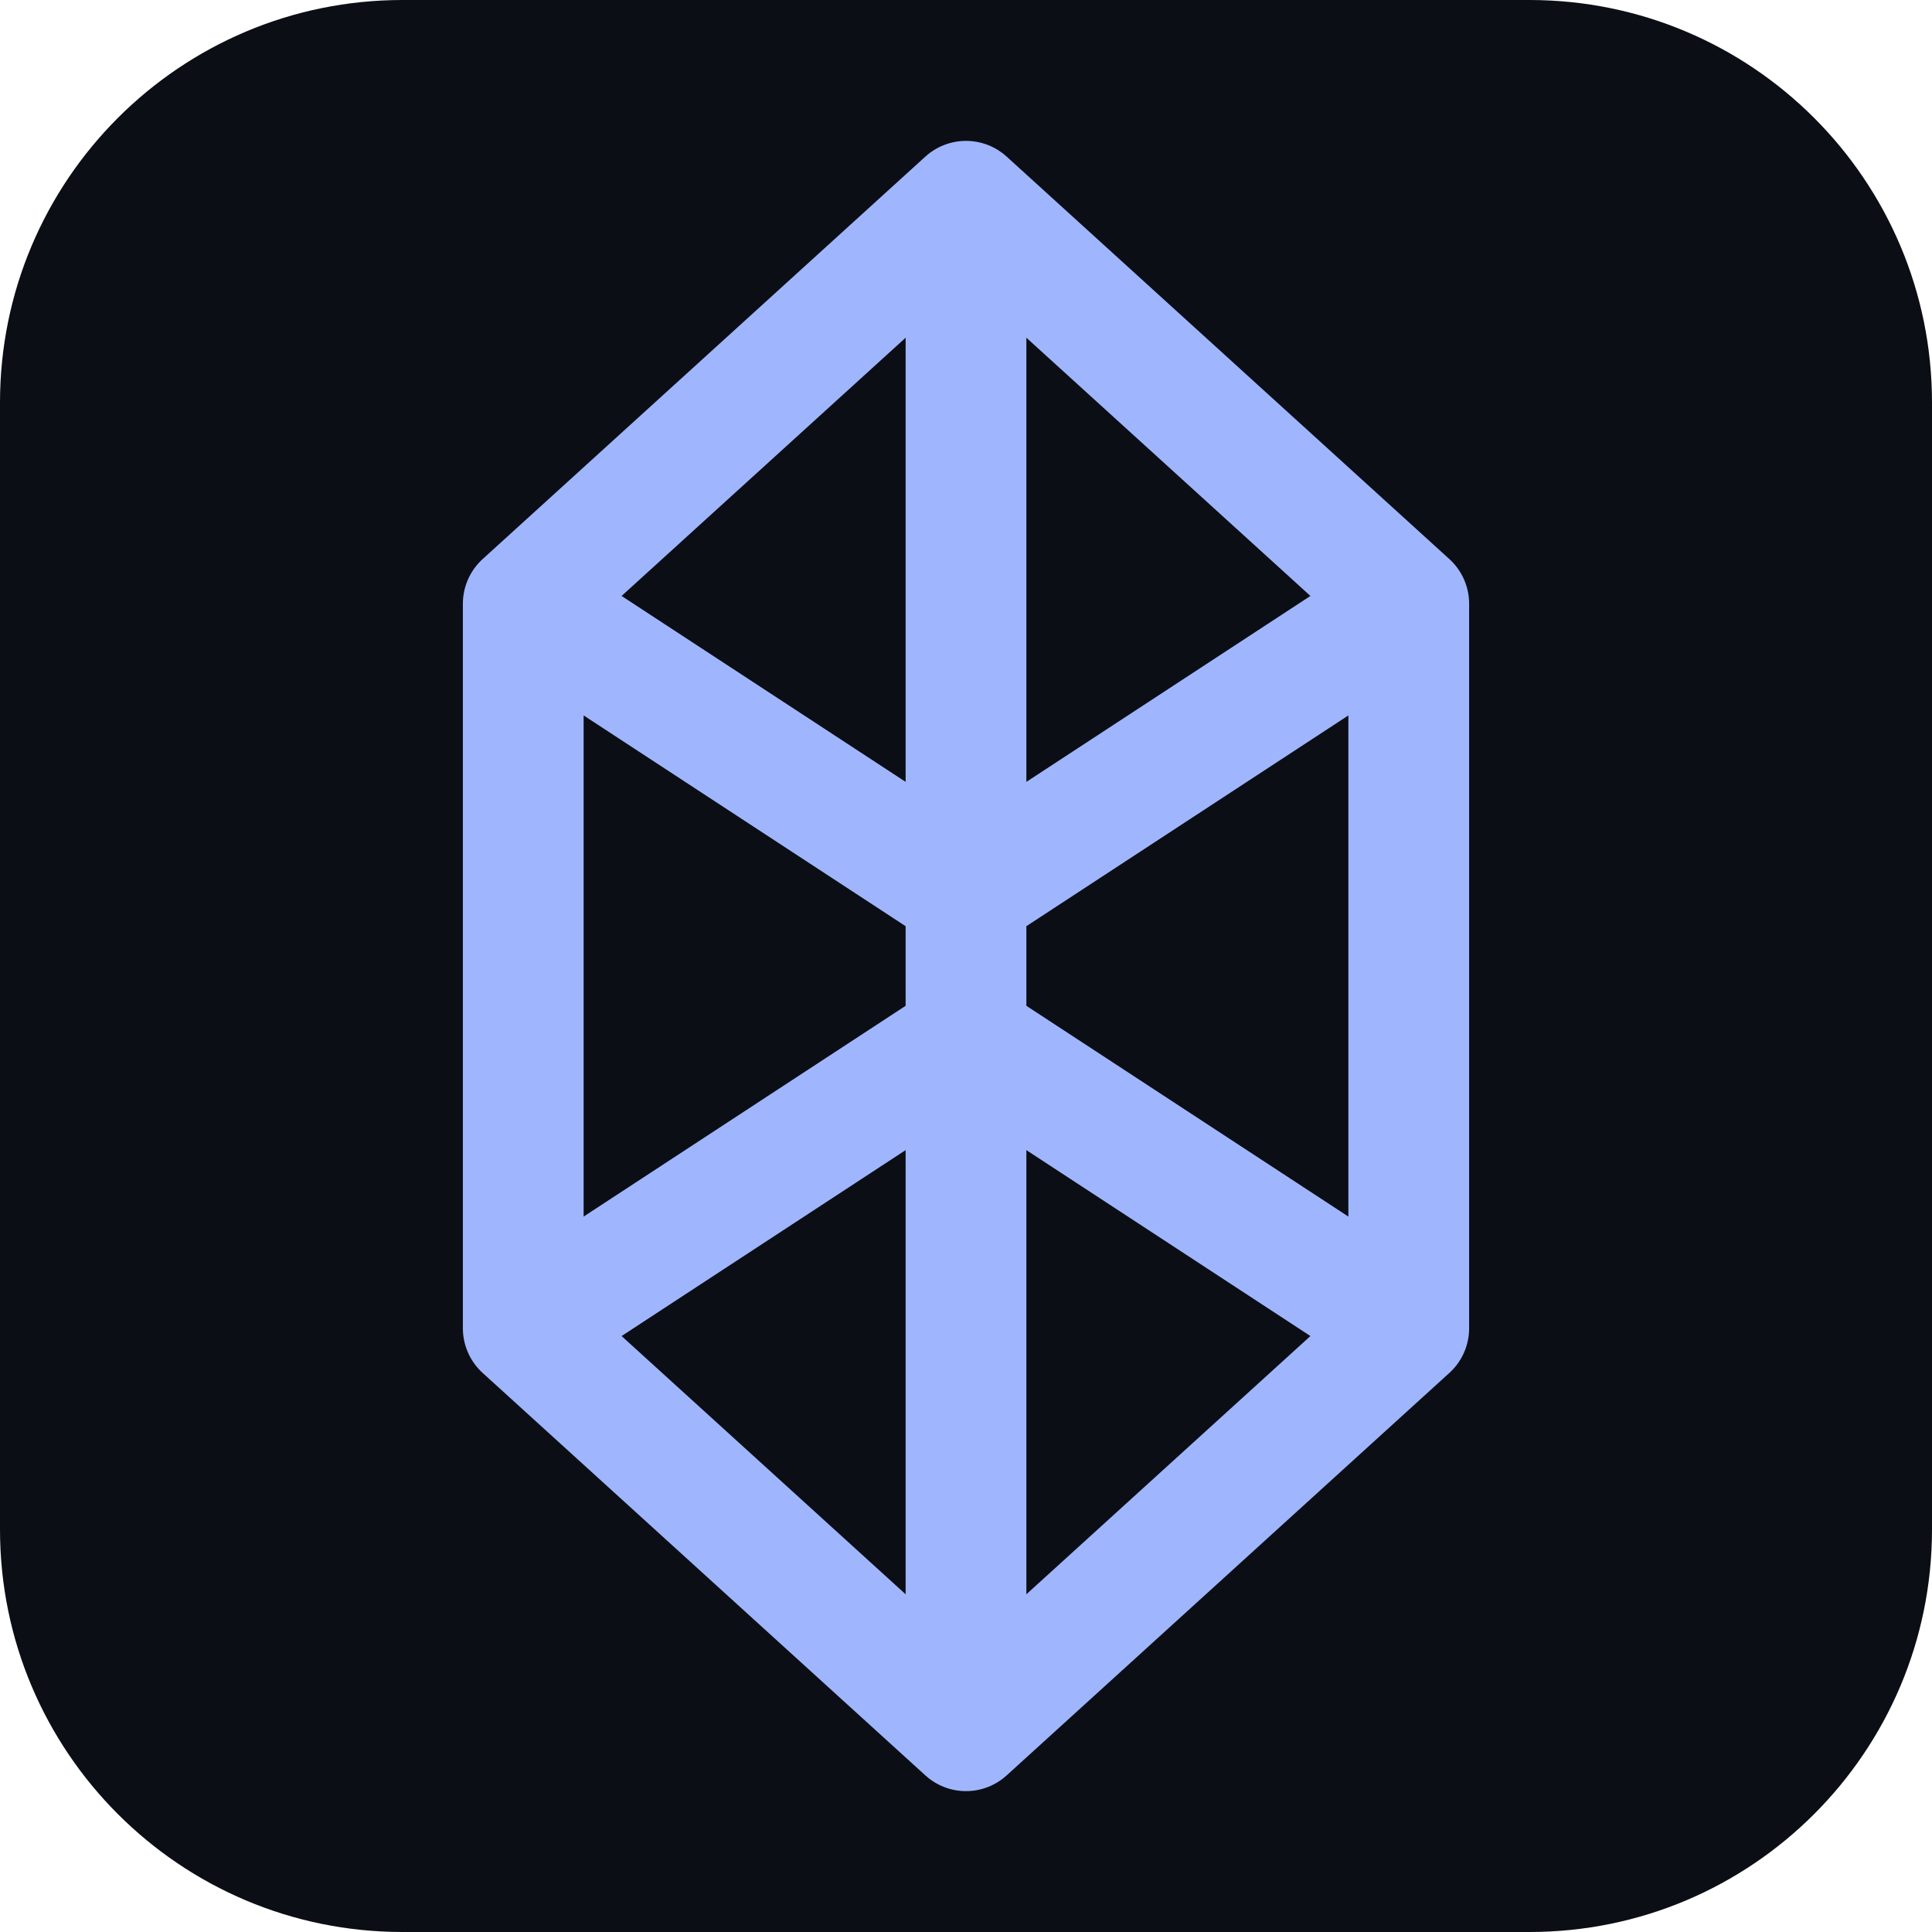
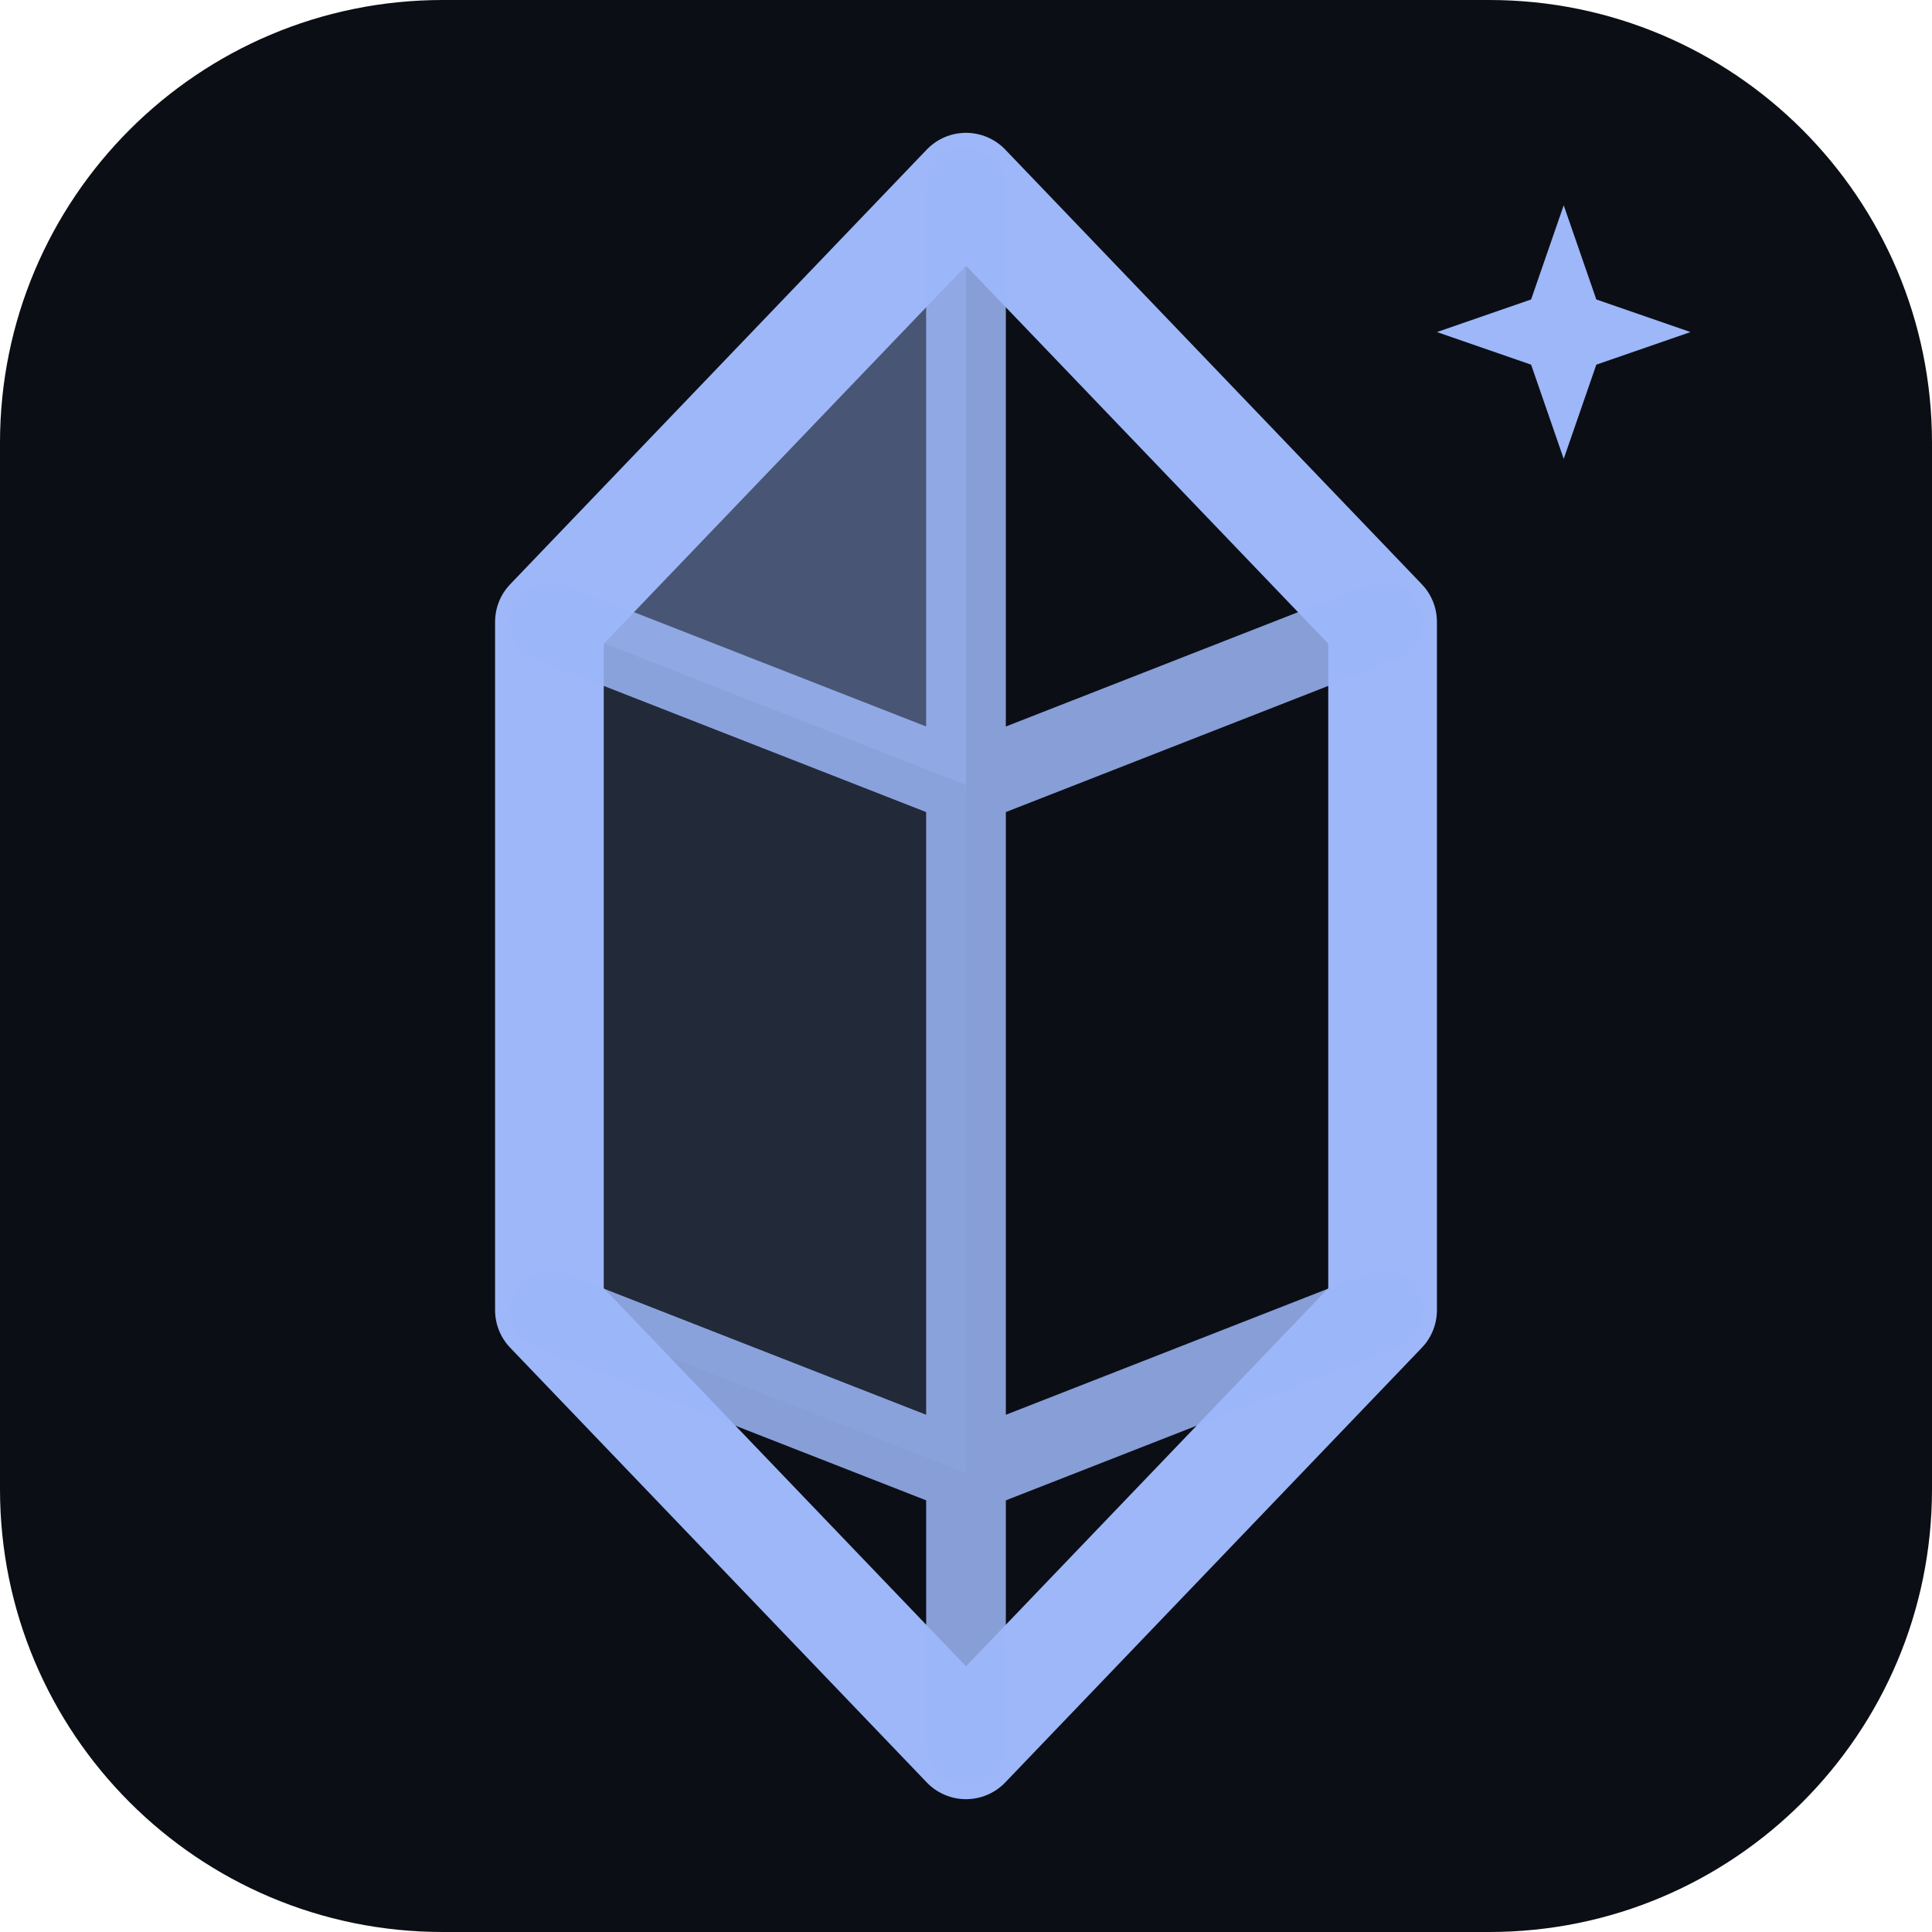
<svg xmlns="http://www.w3.org/2000/svg" viewBox="0 0 24 24">
-   <rect width="24" height="24" rx="5" fill="#0b0e15" />
-   <g fill="none" stroke="#9fb6ff" stroke-width="1.5" stroke-linejoin="round">
-     <path d="M12 2.5 17.5 7.5v9L12 21.5 6.5 16.5v-9z" />
-     <path d="M12 2.5v19M6.5 7.5l5.5 3.6 5.5-3.6M6.5 16.5l5.5-3.6 5.5 3.6" />
+   <rect width="24" height="24" rx="5.5" fill="#0b0e15" />
+   <g transform="translate(1.2 1.2) scale(.9)">
+     <path d="M12 1.25 6.25 7.25 12 9.5z" fill="#9db7f9" fill-opacity=".42" />
+     <path d="M6.25 7.25 12 9.5V19l-5.75-2.25z" fill="#9db7f9" fill-opacity=".16" />
+     <g fill="none" stroke="#9db7f9" stroke-linejoin="round" stroke-linecap="round">
+       <path d="M12 1.25 17.75 7.25v9.5L12 22.75l-5.75-6V7.25z" stroke-width="1.5" />
+       <path d="M12 1.25v21.5M6.25 7.25 12 9.5l5.75-2.25M6.25 16.75 12 19l5.75-2.25" stroke-width="1.1" stroke-opacity=".85" />
+     </g>
+     <path d="M20.25 1.5l.45 1.3 1.3.45-1.3.45-.45 1.3-.45-1.3-1.3-.45 1.3-.45z" fill="#9db7f9" />
  </g>
</svg>
